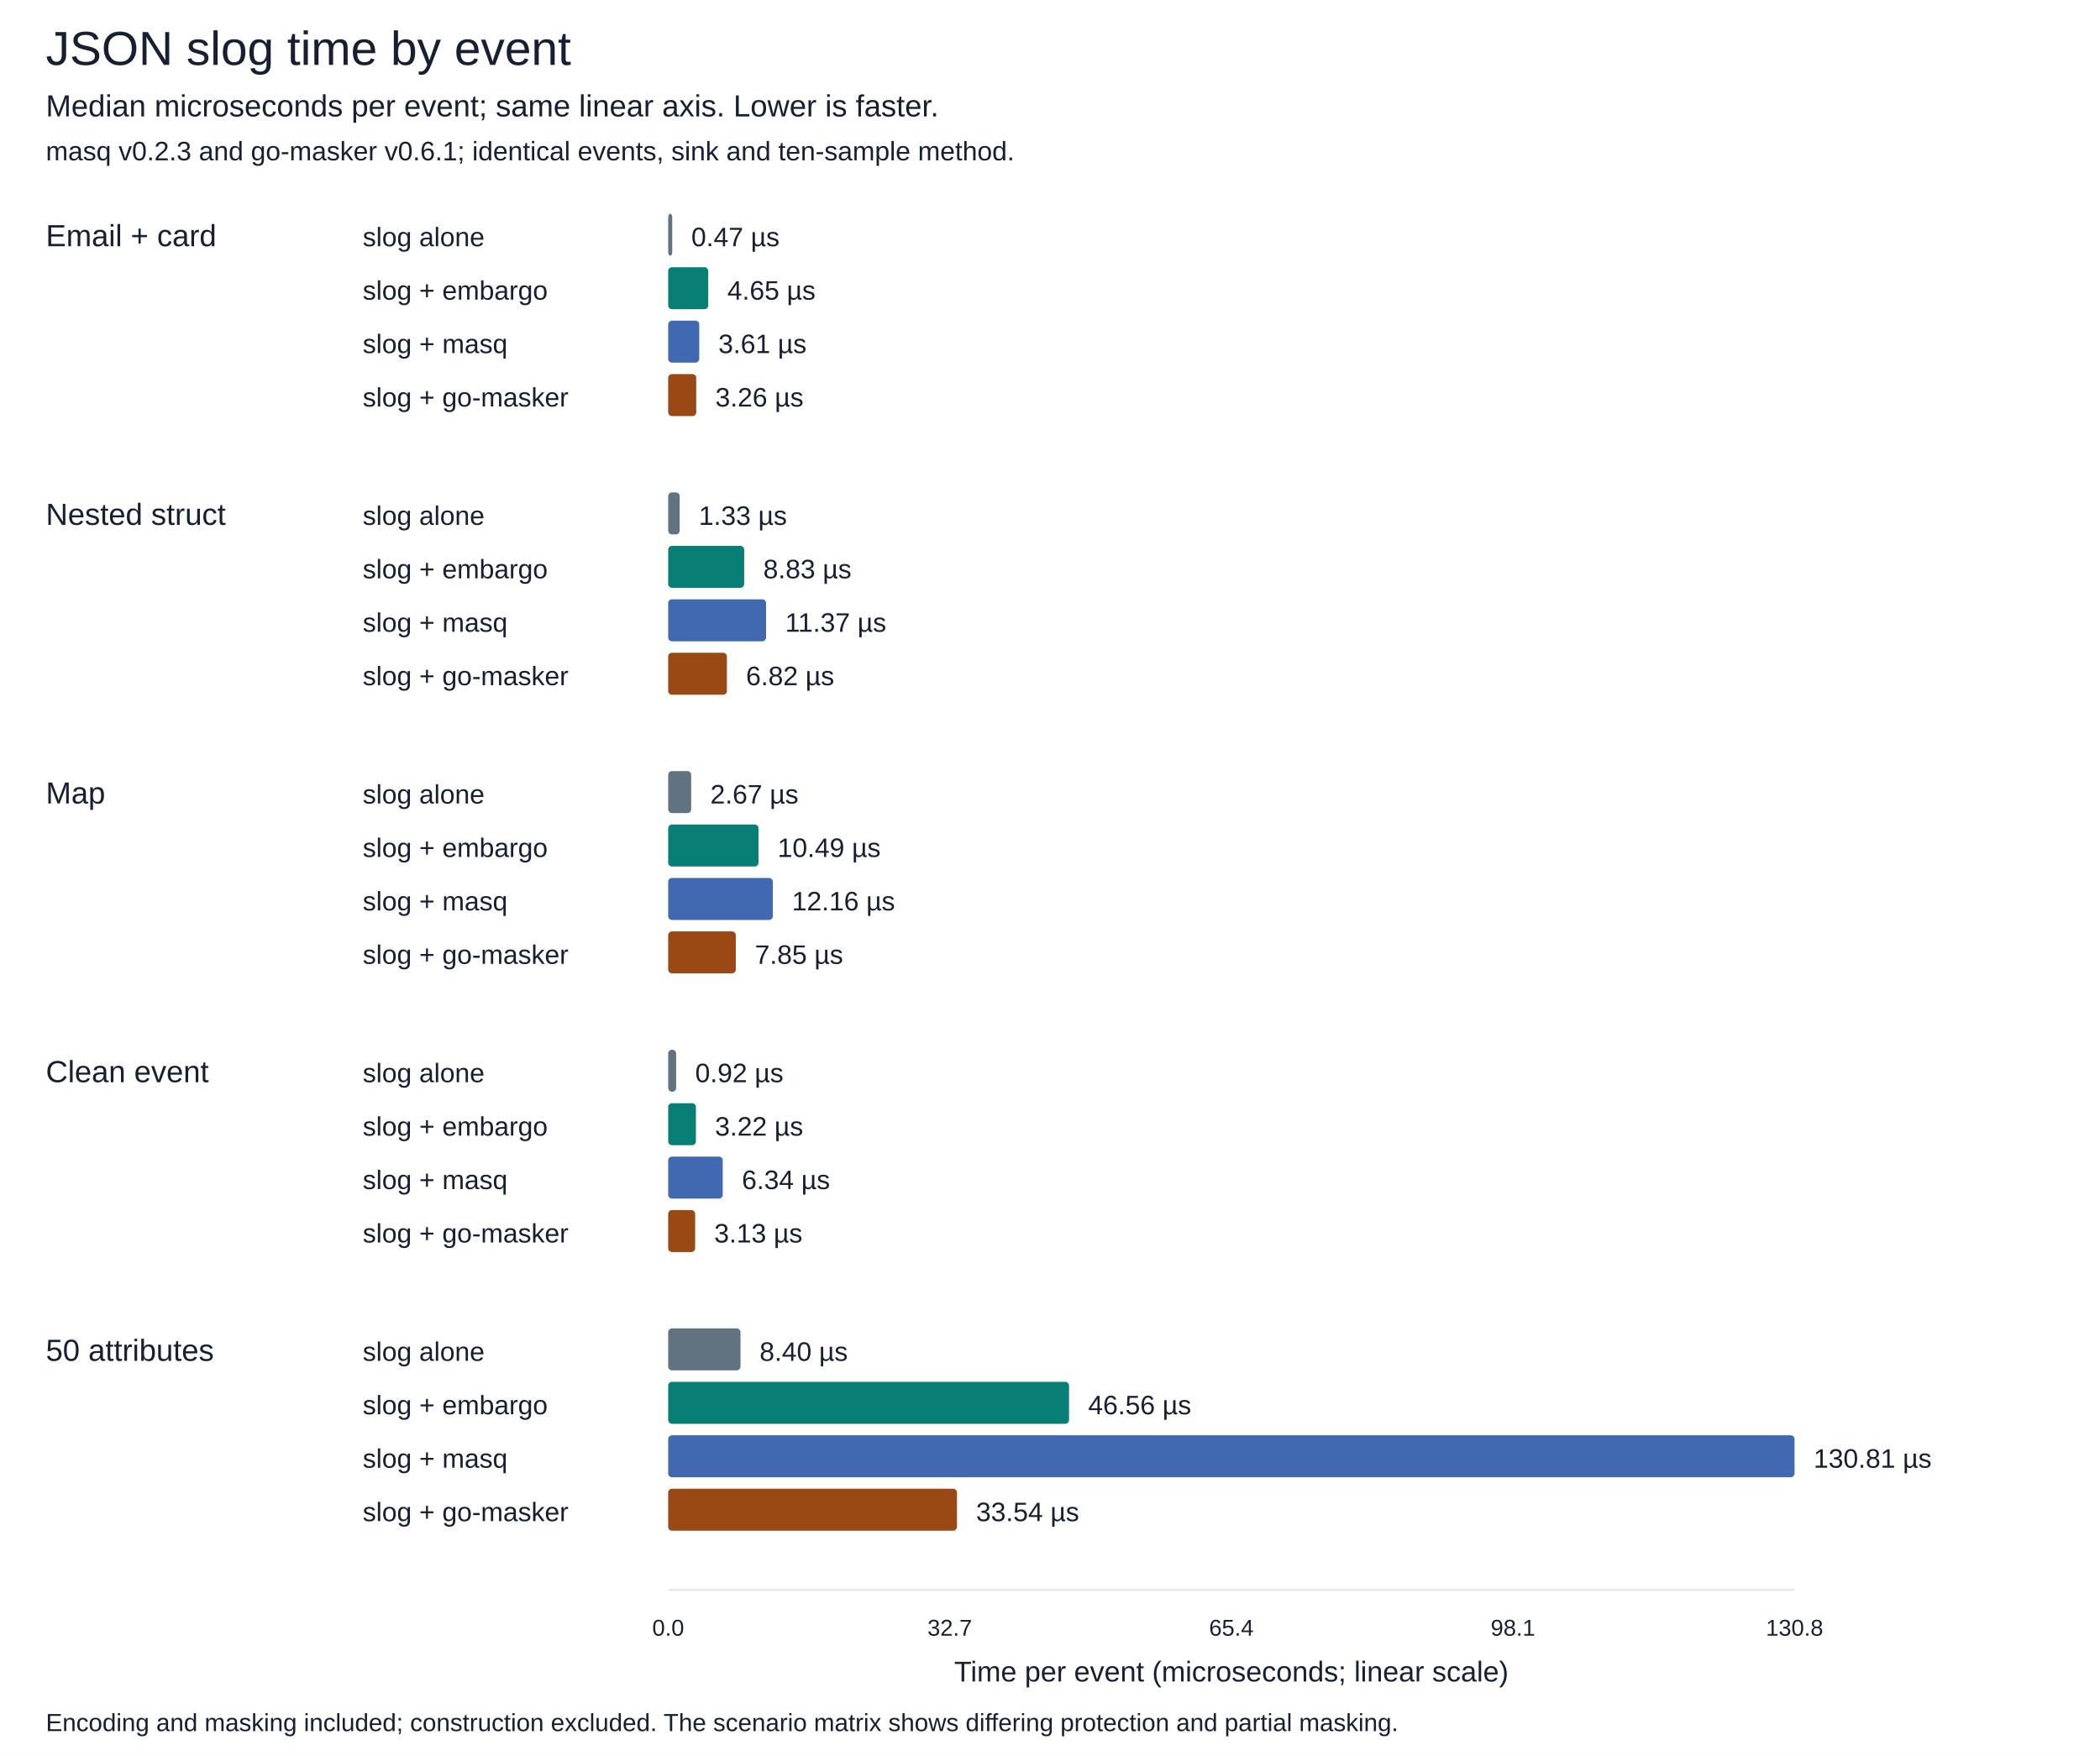
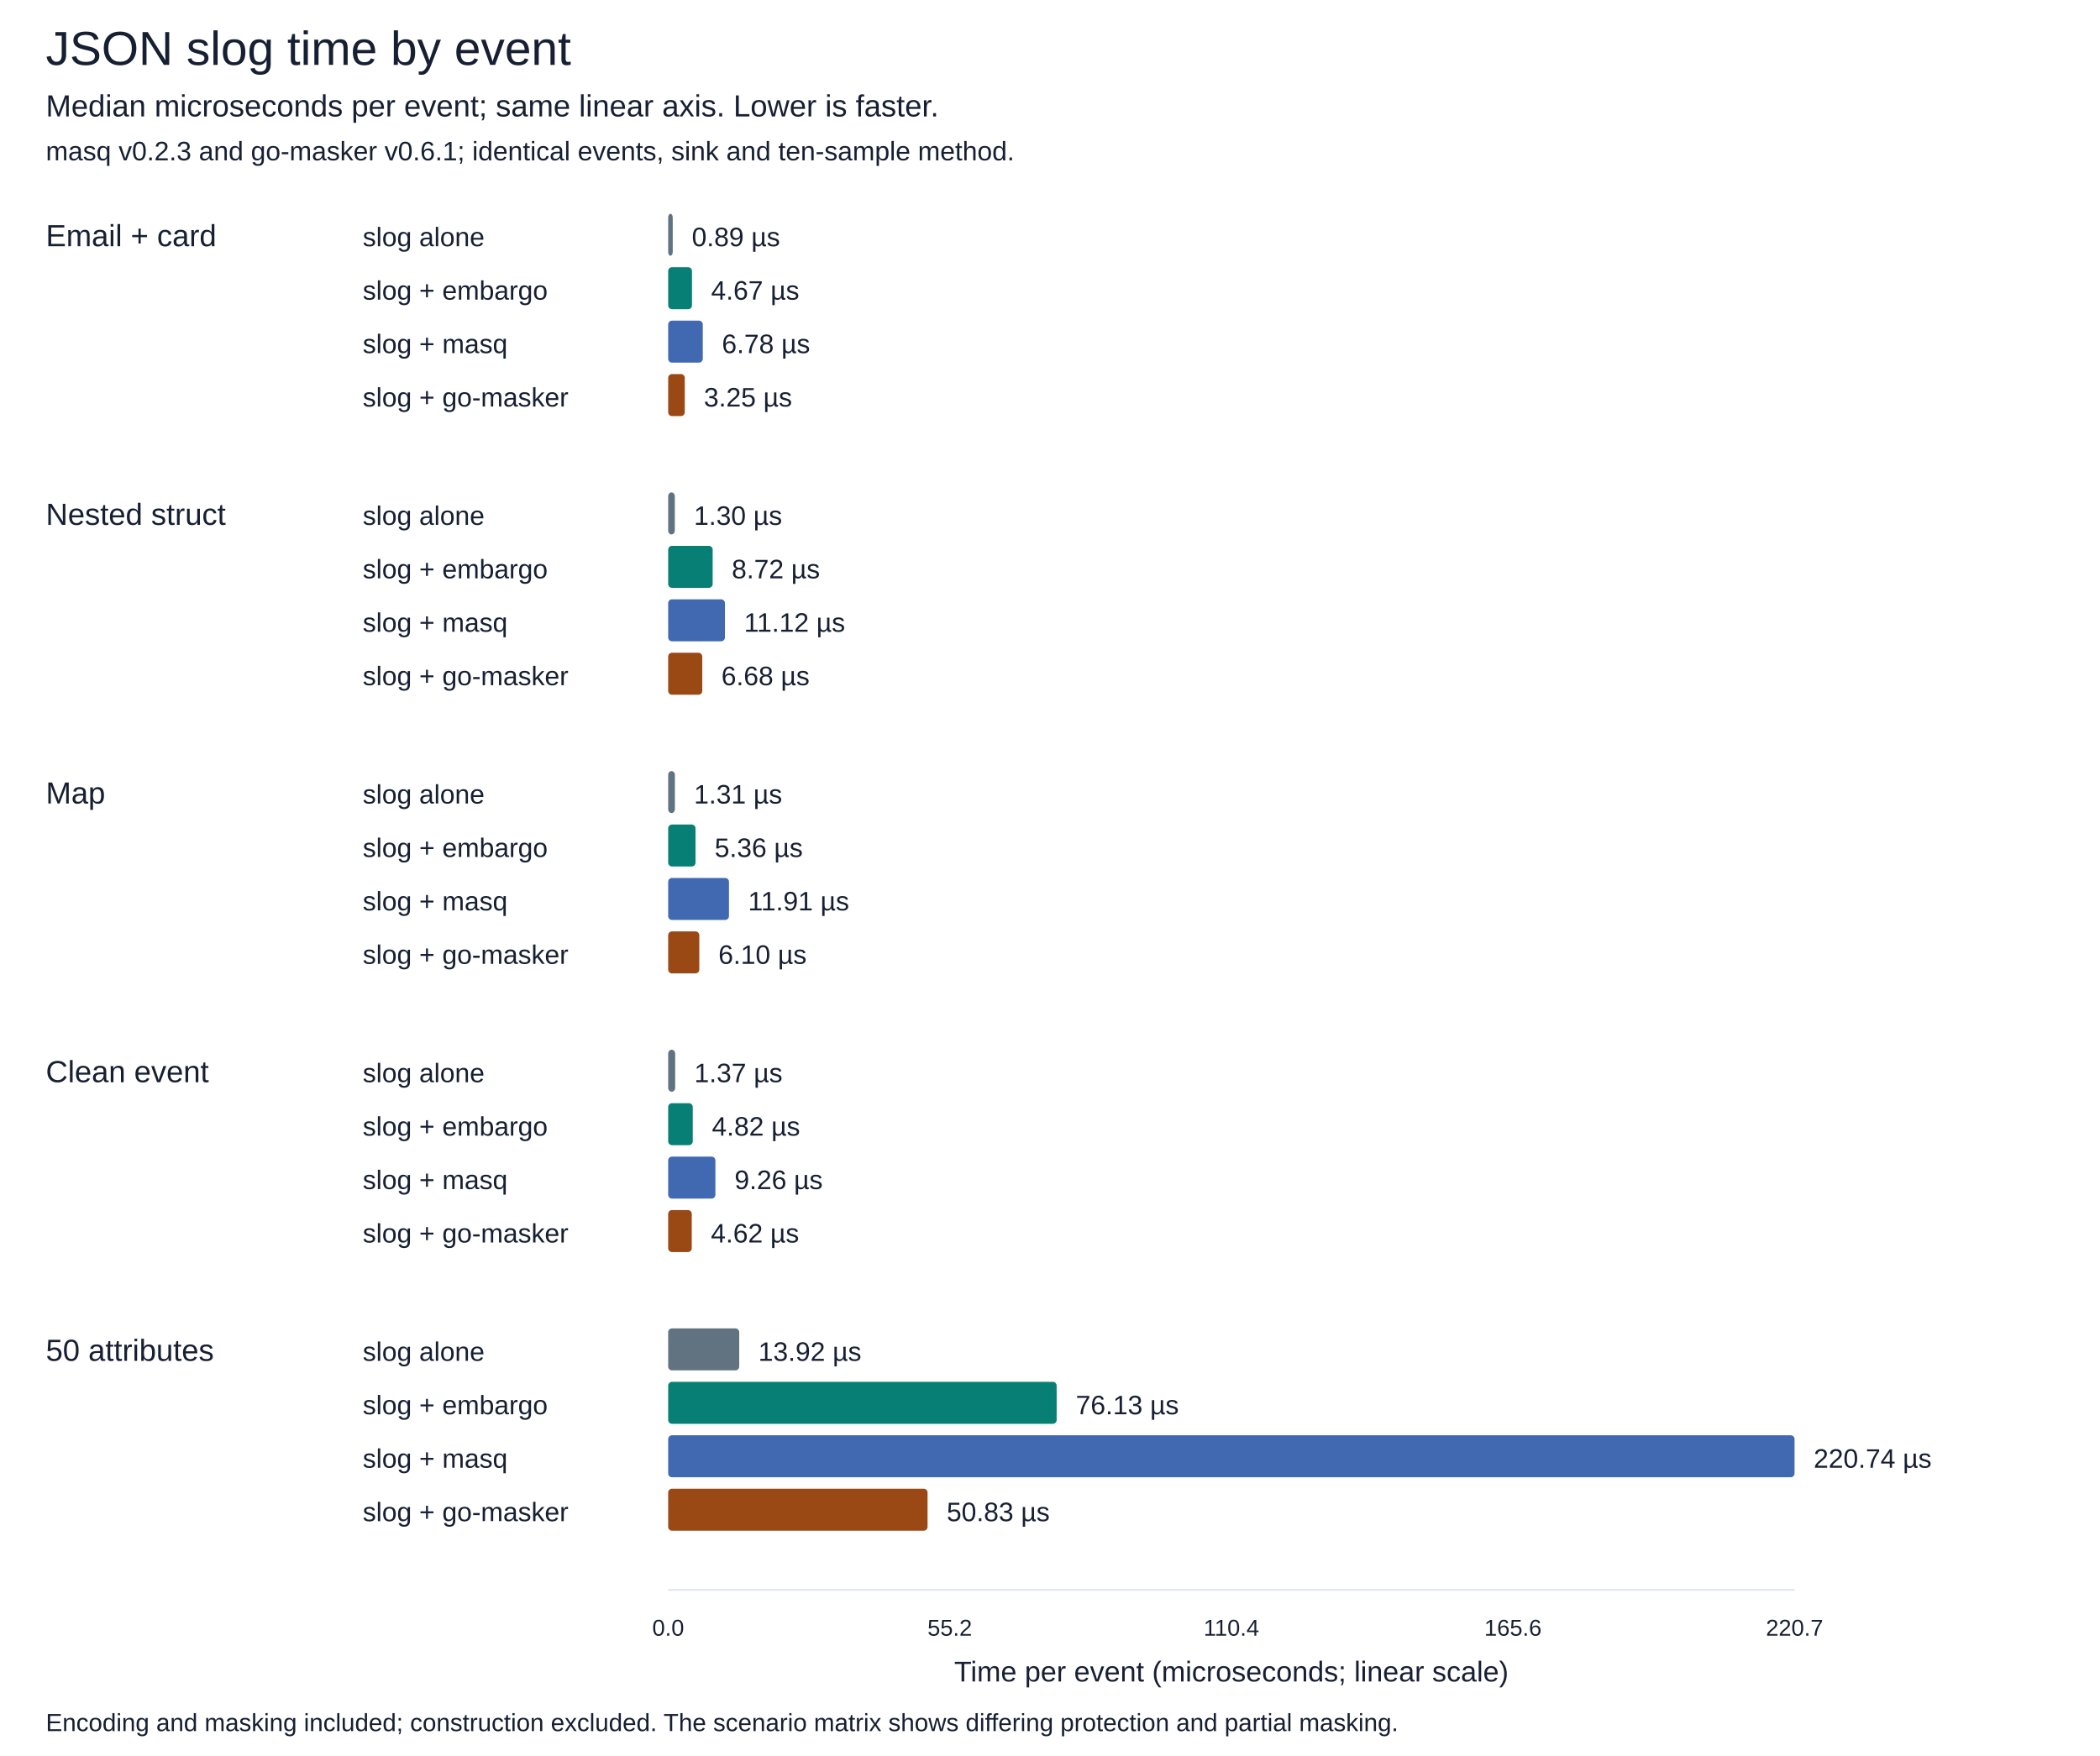
<svg xmlns="http://www.w3.org/2000/svg" width="1100" height="920" viewBox="0 0 1100 920" role="img">
  <rect width="100%" height="100%" fill="white" />
  <g font-family="Arial, sans-serif" font-size="15" fill="#172033">
    <text x="24" y="34" font-size="25" fill="#172033" text-anchor="start">JSON slog time by event</text>
    <text x="24" y="61" font-size="16" fill="#172033" text-anchor="start">Median microseconds per event; same linear axis. Lower is faster.</text>
    <text x="24" y="84" font-size="14" fill="#172033" text-anchor="start">masq v0.2.3 and go-masker v0.6.1; identical events, sink and ten-sample method.</text>
    <text x="24" y="129" font-size="16" fill="#172033" text-anchor="start">Email + card</text>
    <text x="190" y="129" font-size="14" fill="#172033" text-anchor="start">slog alone</text>
-     <rect x="350" y="112" width="2.12" height="22" rx="2" fill="#617281" />
-     <text x="362.12" y="129" font-size="14" fill="#172033" text-anchor="start">0.47 µs</text>
+     <rect x="350" y="112" width="2.39" height="22" rx="2" fill="#617281" />
+     <text x="362.39" y="129" font-size="14" fill="#172033" text-anchor="start">0.89 µs</text>
    <text x="190" y="157" font-size="14" fill="#172033" text-anchor="start">slog + embargo</text>
-     <rect x="350" y="140" width="20.98" height="22" rx="2" fill="#087f75" />
-     <text x="380.98" y="157" font-size="14" fill="#172033" text-anchor="start">4.65 µs</text>
+     <rect x="350" y="140" width="12.47" height="22" rx="2" fill="#087f75" />
+     <text x="372.47" y="157" font-size="14" fill="#172033" text-anchor="start">4.67 µs</text>
    <text x="190" y="185" font-size="14" fill="#172033" text-anchor="start">slog + masq</text>
-     <rect x="350" y="168" width="16.27" height="22" rx="2" fill="#4169b1" />
-     <text x="376.27" y="185" font-size="14" fill="#172033" text-anchor="start">3.61 µs</text>
+     <rect x="350" y="168" width="18.13" height="22" rx="2" fill="#4169b1" />
+     <text x="378.13" y="185" font-size="14" fill="#172033" text-anchor="start">6.78 µs</text>
    <text x="190" y="213" font-size="14" fill="#172033" text-anchor="start">slog + go-masker</text>
-     <rect x="350" y="196" width="14.69" height="22" rx="2" fill="#9a4814" />
-     <text x="374.69" y="213" font-size="14" fill="#172033" text-anchor="start">3.26 µs</text>
+     <rect x="350" y="196" width="8.69" height="22" rx="2" fill="#9a4814" />
+     <text x="368.69" y="213" font-size="14" fill="#172033" text-anchor="start">3.25 µs</text>
    <text x="24" y="275" font-size="16" fill="#172033" text-anchor="start">Nested struct</text>
    <text x="190" y="275" font-size="14" fill="#172033" text-anchor="start">slog alone</text>
-     <rect x="350" y="258" width="6.01" height="22" rx="2" fill="#617281" />
-     <text x="366.01" y="275" font-size="14" fill="#172033" text-anchor="start">1.33 µs</text>
+     <rect x="350" y="258" width="3.48" height="22" rx="2" fill="#617281" />
+     <text x="363.48" y="275" font-size="14" fill="#172033" text-anchor="start">1.30 µs</text>
    <text x="190" y="303" font-size="14" fill="#172033" text-anchor="start">slog + embargo</text>
-     <rect x="350" y="286" width="39.81" height="22" rx="2" fill="#087f75" />
-     <text x="399.81" y="303" font-size="14" fill="#172033" text-anchor="start">8.83 µs</text>
+     <rect x="350" y="286" width="23.30" height="22" rx="2" fill="#087f75" />
+     <text x="383.3" y="303" font-size="14" fill="#172033" text-anchor="start">8.72 µs</text>
    <text x="190" y="331" font-size="14" fill="#172033" text-anchor="start">slog + masq</text>
-     <rect x="350" y="314" width="51.28" height="22" rx="2" fill="#4169b1" />
-     <text x="411.28" y="331" font-size="14" fill="#172033" text-anchor="start">11.37 µs</text>
+     <rect x="350" y="314" width="29.73" height="22" rx="2" fill="#4169b1" />
+     <text x="389.73" y="331" font-size="14" fill="#172033" text-anchor="start">11.12 µs</text>
    <text x="190" y="359" font-size="14" fill="#172033" text-anchor="start">slog + go-masker</text>
-     <rect x="350" y="342" width="30.76" height="22" rx="2" fill="#9a4814" />
-     <text x="390.76" y="359" font-size="14" fill="#172033" text-anchor="start">6.82 µs</text>
+     <rect x="350" y="342" width="17.86" height="22" rx="2" fill="#9a4814" />
+     <text x="377.86" y="359" font-size="14" fill="#172033" text-anchor="start">6.68 µs</text>
    <text x="24" y="421" font-size="16" fill="#172033" text-anchor="start">Map</text>
    <text x="190" y="421" font-size="14" fill="#172033" text-anchor="start">slog alone</text>
-     <rect x="350" y="404" width="12.05" height="22" rx="2" fill="#617281" />
-     <text x="372.05" y="421" font-size="14" fill="#172033" text-anchor="start">2.67 µs</text>
+     <rect x="350" y="404" width="3.51" height="22" rx="2" fill="#617281" />
+     <text x="363.51" y="421" font-size="14" fill="#172033" text-anchor="start">1.31 µs</text>
    <text x="190" y="449" font-size="14" fill="#172033" text-anchor="start">slog + embargo</text>
-     <rect x="350" y="432" width="47.31" height="22" rx="2" fill="#087f75" />
-     <text x="407.31" y="449" font-size="14" fill="#172033" text-anchor="start">10.49 µs</text>
+     <rect x="350" y="432" width="14.32" height="22" rx="2" fill="#087f75" />
+     <text x="374.32" y="449" font-size="14" fill="#172033" text-anchor="start">5.36 µs</text>
    <text x="190" y="477" font-size="14" fill="#172033" text-anchor="start">slog + masq</text>
-     <rect x="350" y="460" width="54.82" height="22" rx="2" fill="#4169b1" />
-     <text x="414.82" y="477" font-size="14" fill="#172033" text-anchor="start">12.16 µs</text>
+     <rect x="350" y="460" width="31.85" height="22" rx="2" fill="#4169b1" />
+     <text x="391.85" y="477" font-size="14" fill="#172033" text-anchor="start">11.91 µs</text>
    <text x="190" y="505" font-size="14" fill="#172033" text-anchor="start">slog + go-masker</text>
-     <rect x="350" y="488" width="35.42" height="22" rx="2" fill="#9a4814" />
-     <text x="395.42" y="505" font-size="14" fill="#172033" text-anchor="start">7.85 µs</text>
+     <rect x="350" y="488" width="16.30" height="22" rx="2" fill="#9a4814" />
+     <text x="376.3" y="505" font-size="14" fill="#172033" text-anchor="start">6.10 µs</text>
    <text x="24" y="567" font-size="16" fill="#172033" text-anchor="start">Clean event</text>
    <text x="190" y="567" font-size="14" fill="#172033" text-anchor="start">slog alone</text>
-     <rect x="350" y="550" width="4.16" height="22" rx="2" fill="#617281" />
-     <text x="364.16" y="567" font-size="14" fill="#172033" text-anchor="start">0.92 µs</text>
+     <rect x="350" y="550" width="3.67" height="22" rx="2" fill="#617281" />
+     <text x="363.67" y="567" font-size="14" fill="#172033" text-anchor="start">1.37 µs</text>
    <text x="190" y="595" font-size="14" fill="#172033" text-anchor="start">slog + embargo</text>
-     <rect x="350" y="578" width="14.52" height="22" rx="2" fill="#087f75" />
-     <text x="374.52" y="595" font-size="14" fill="#172033" text-anchor="start">3.22 µs</text>
+     <rect x="350" y="578" width="12.88" height="22" rx="2" fill="#087f75" />
+     <text x="372.88" y="595" font-size="14" fill="#172033" text-anchor="start">4.82 µs</text>
    <text x="190" y="623" font-size="14" fill="#172033" text-anchor="start">slog + masq</text>
-     <rect x="350" y="606" width="28.58" height="22" rx="2" fill="#4169b1" />
-     <text x="388.58" y="623" font-size="14" fill="#172033" text-anchor="start">6.34 µs</text>
+     <rect x="350" y="606" width="24.74" height="22" rx="2" fill="#4169b1" />
+     <text x="384.74" y="623" font-size="14" fill="#172033" text-anchor="start">9.26 µs</text>
    <text x="190" y="651" font-size="14" fill="#172033" text-anchor="start">slog + go-masker</text>
-     <rect x="350" y="634" width="14.12" height="22" rx="2" fill="#9a4814" />
-     <text x="374.12" y="651" font-size="14" fill="#172033" text-anchor="start">3.13 µs</text>
+     <rect x="350" y="634" width="12.35" height="22" rx="2" fill="#9a4814" />
+     <text x="372.35" y="651" font-size="14" fill="#172033" text-anchor="start">4.62 µs</text>
    <text x="24" y="713" font-size="16" fill="#172033" text-anchor="start">50 attributes</text>
    <text x="190" y="713" font-size="14" fill="#172033" text-anchor="start">slog alone</text>
-     <rect x="350" y="696" width="37.88" height="22" rx="2" fill="#617281" />
-     <text x="397.88" y="713" font-size="14" fill="#172033" text-anchor="start">8.40 µs</text>
+     <rect x="350" y="696" width="37.21" height="22" rx="2" fill="#617281" />
+     <text x="397.21" y="713" font-size="14" fill="#172033" text-anchor="start">13.92 µs</text>
    <text x="190" y="741" font-size="14" fill="#172033" text-anchor="start">slog + embargo</text>
-     <rect x="350" y="724" width="209.98" height="22" rx="2" fill="#087f75" />
-     <text x="569.98" y="741" font-size="14" fill="#172033" text-anchor="start">46.56 µs</text>
+     <rect x="350" y="724" width="203.49" height="22" rx="2" fill="#087f75" />
+     <text x="563.49" y="741" font-size="14" fill="#172033" text-anchor="start">76.13 µs</text>
    <text x="190" y="769" font-size="14" fill="#172033" text-anchor="start">slog + masq</text>
    <rect x="350" y="752" width="590.00" height="22" rx="2" fill="#4169b1" />
-     <text x="950.0" y="769" font-size="14" fill="#172033" text-anchor="start">130.81 µs</text>
+     <text x="950.0" y="769" font-size="14" fill="#172033" text-anchor="start">220.74 µs</text>
    <text x="190" y="797" font-size="14" fill="#172033" text-anchor="start">slog + go-masker</text>
-     <rect x="350" y="780" width="151.28" height="22" rx="2" fill="#9a4814" />
-     <text x="511.28" y="797" font-size="14" fill="#172033" text-anchor="start">33.54 µs</text>
+     <rect x="350" y="780" width="135.87" height="22" rx="2" fill="#9a4814" />
+     <text x="495.87" y="797" font-size="14" fill="#172033" text-anchor="start">50.83 µs</text>
    <path d="M350,833 L940,833" stroke="#e1e5ec" />
    <text x="350.0" y="857" font-size="12" fill="#172033" text-anchor="middle">0.0</text>
-     <text x="497.5" y="857" font-size="12" fill="#172033" text-anchor="middle">32.7</text>
-     <text x="645.0" y="857" font-size="12" fill="#172033" text-anchor="middle">65.4</text>
-     <text x="792.5" y="857" font-size="12" fill="#172033" text-anchor="middle">98.1</text>
-     <text x="940.0" y="857" font-size="12" fill="#172033" text-anchor="middle">130.8</text>
+     <text x="497.5" y="857" font-size="12" fill="#172033" text-anchor="middle">55.2</text>
+     <text x="645.0" y="857" font-size="12" fill="#172033" text-anchor="middle">110.4</text>
+     <text x="792.5" y="857" font-size="12" fill="#172033" text-anchor="middle">165.6</text>
+     <text x="940.0" y="857" font-size="12" fill="#172033" text-anchor="middle">220.7</text>
    <text x="645" y="881" font-size="15" fill="#172033" text-anchor="middle">Time per event (microseconds; linear scale)</text>
    <text x="24" y="907" font-size="13" fill="#172033" text-anchor="start">Encoding and masking included; construction excluded. The scenario matrix shows differing protection and partial masking.</text>
  </g>
</svg>
